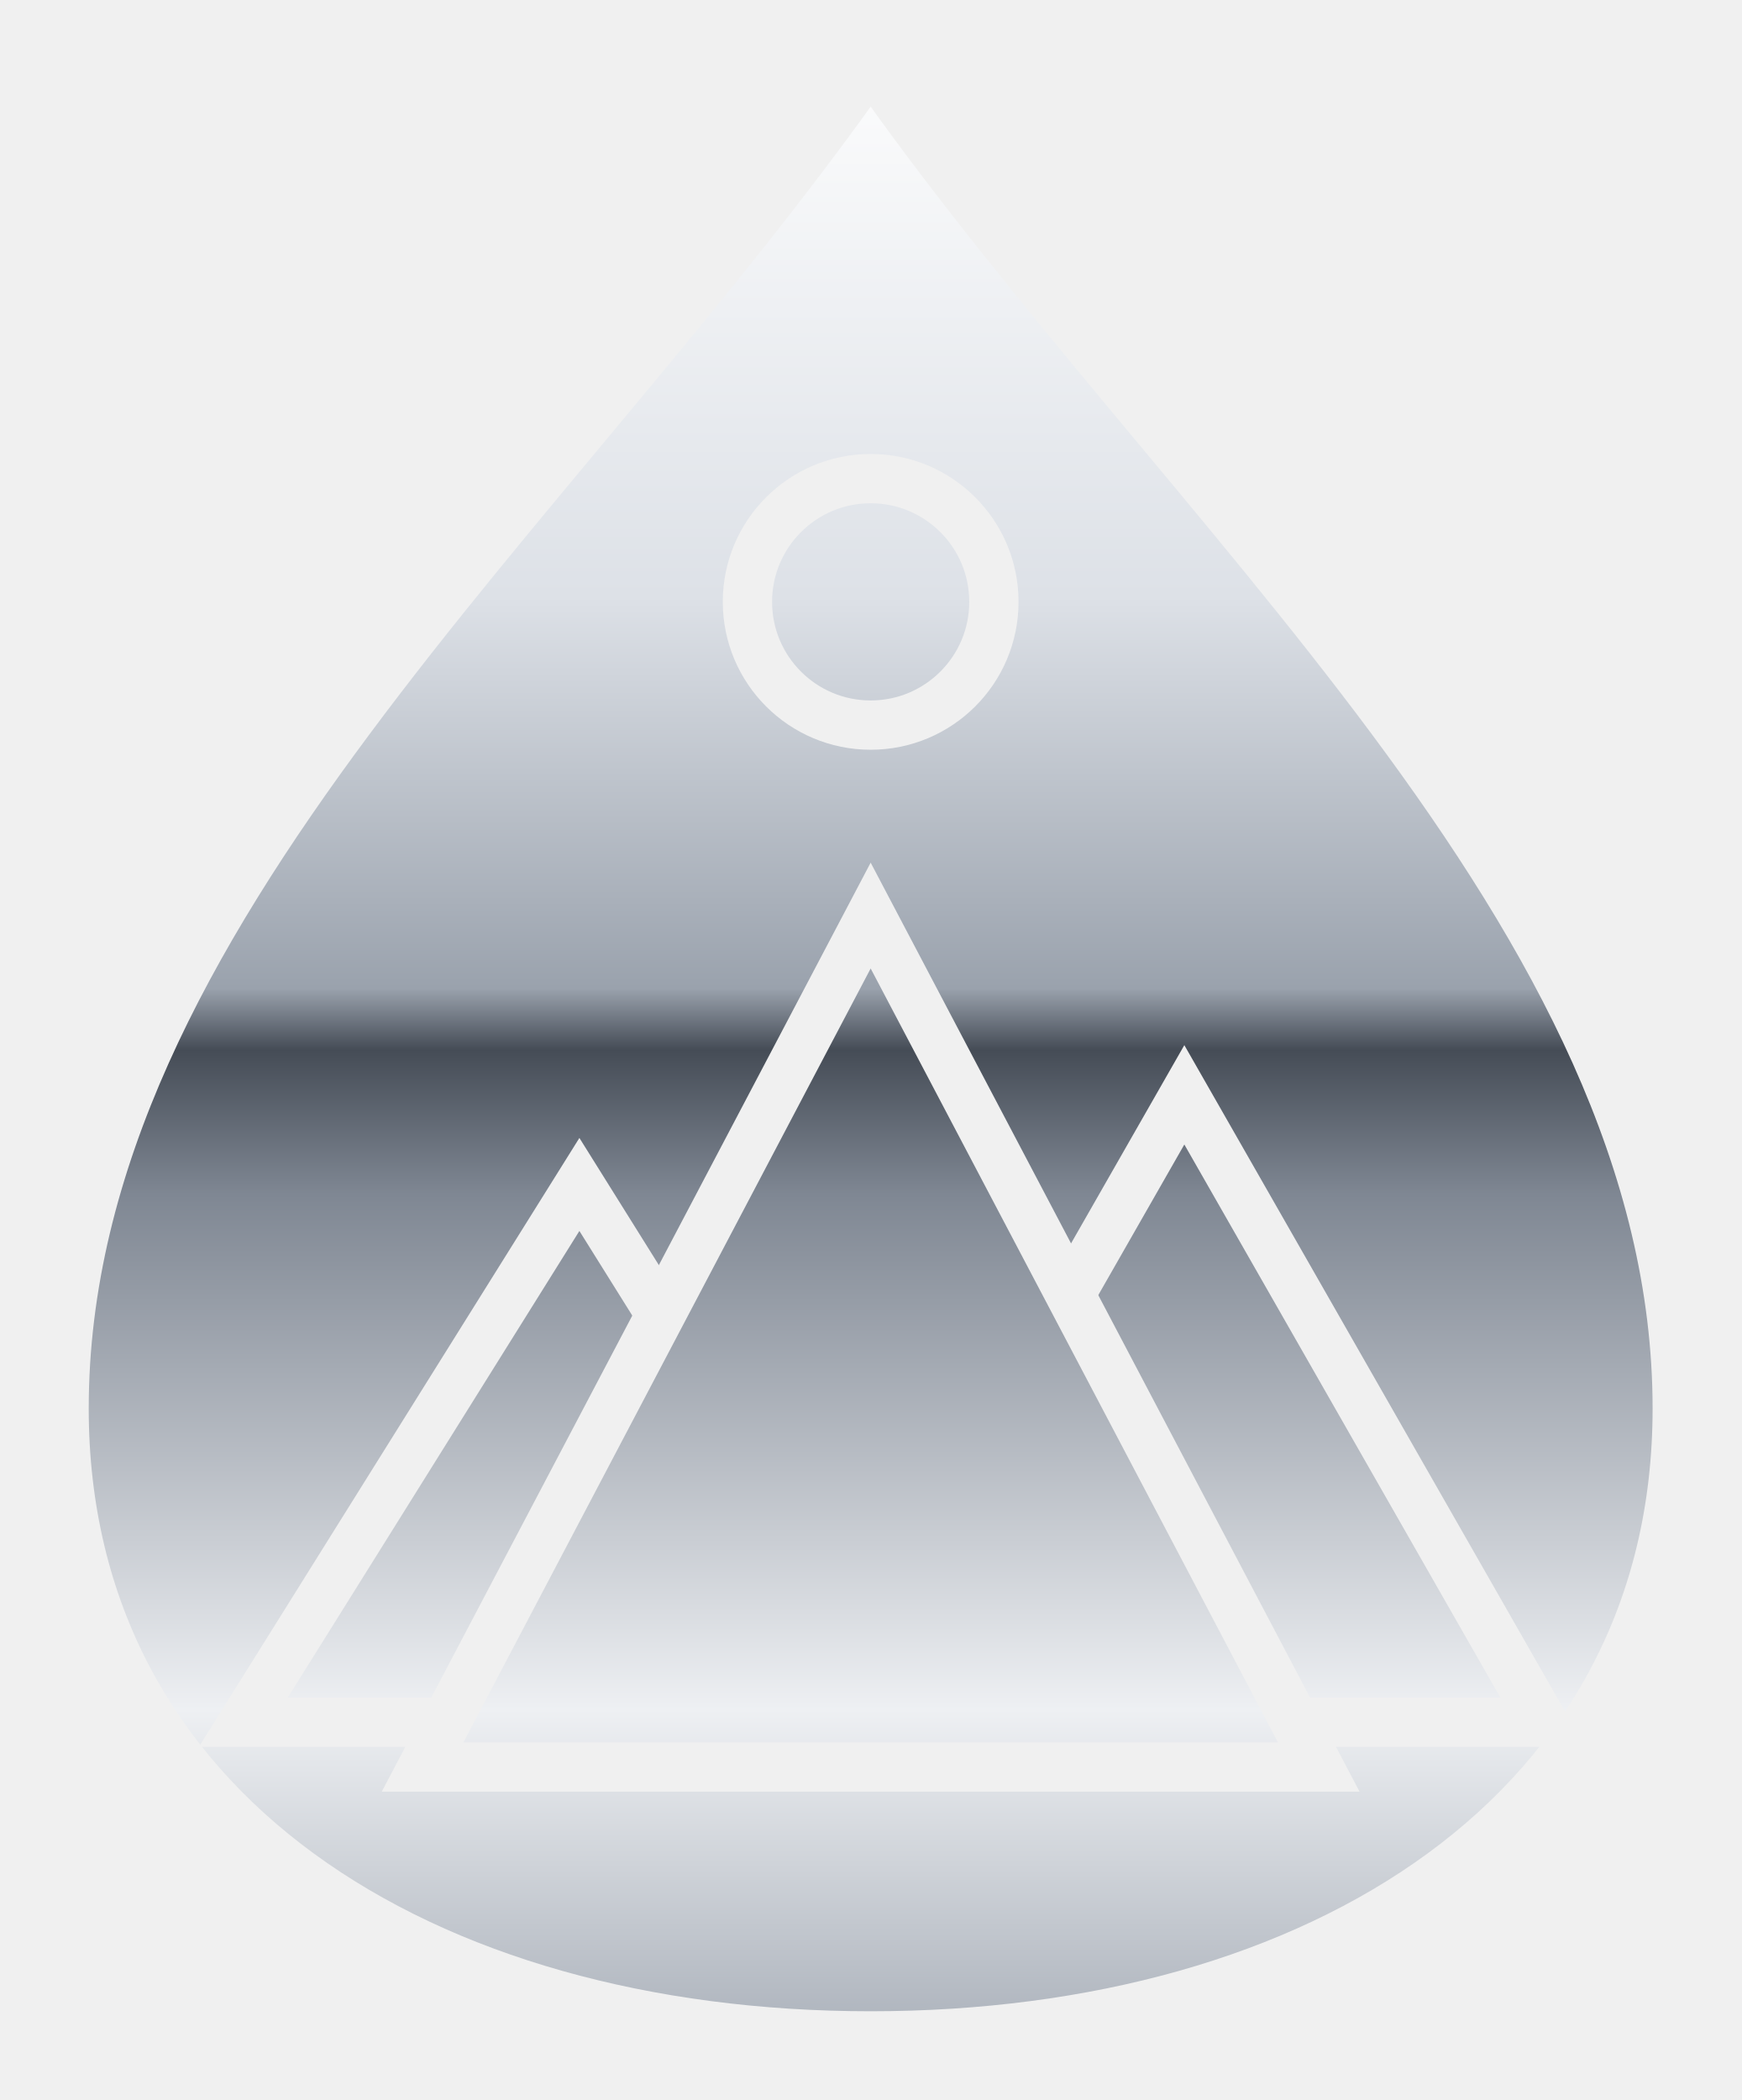
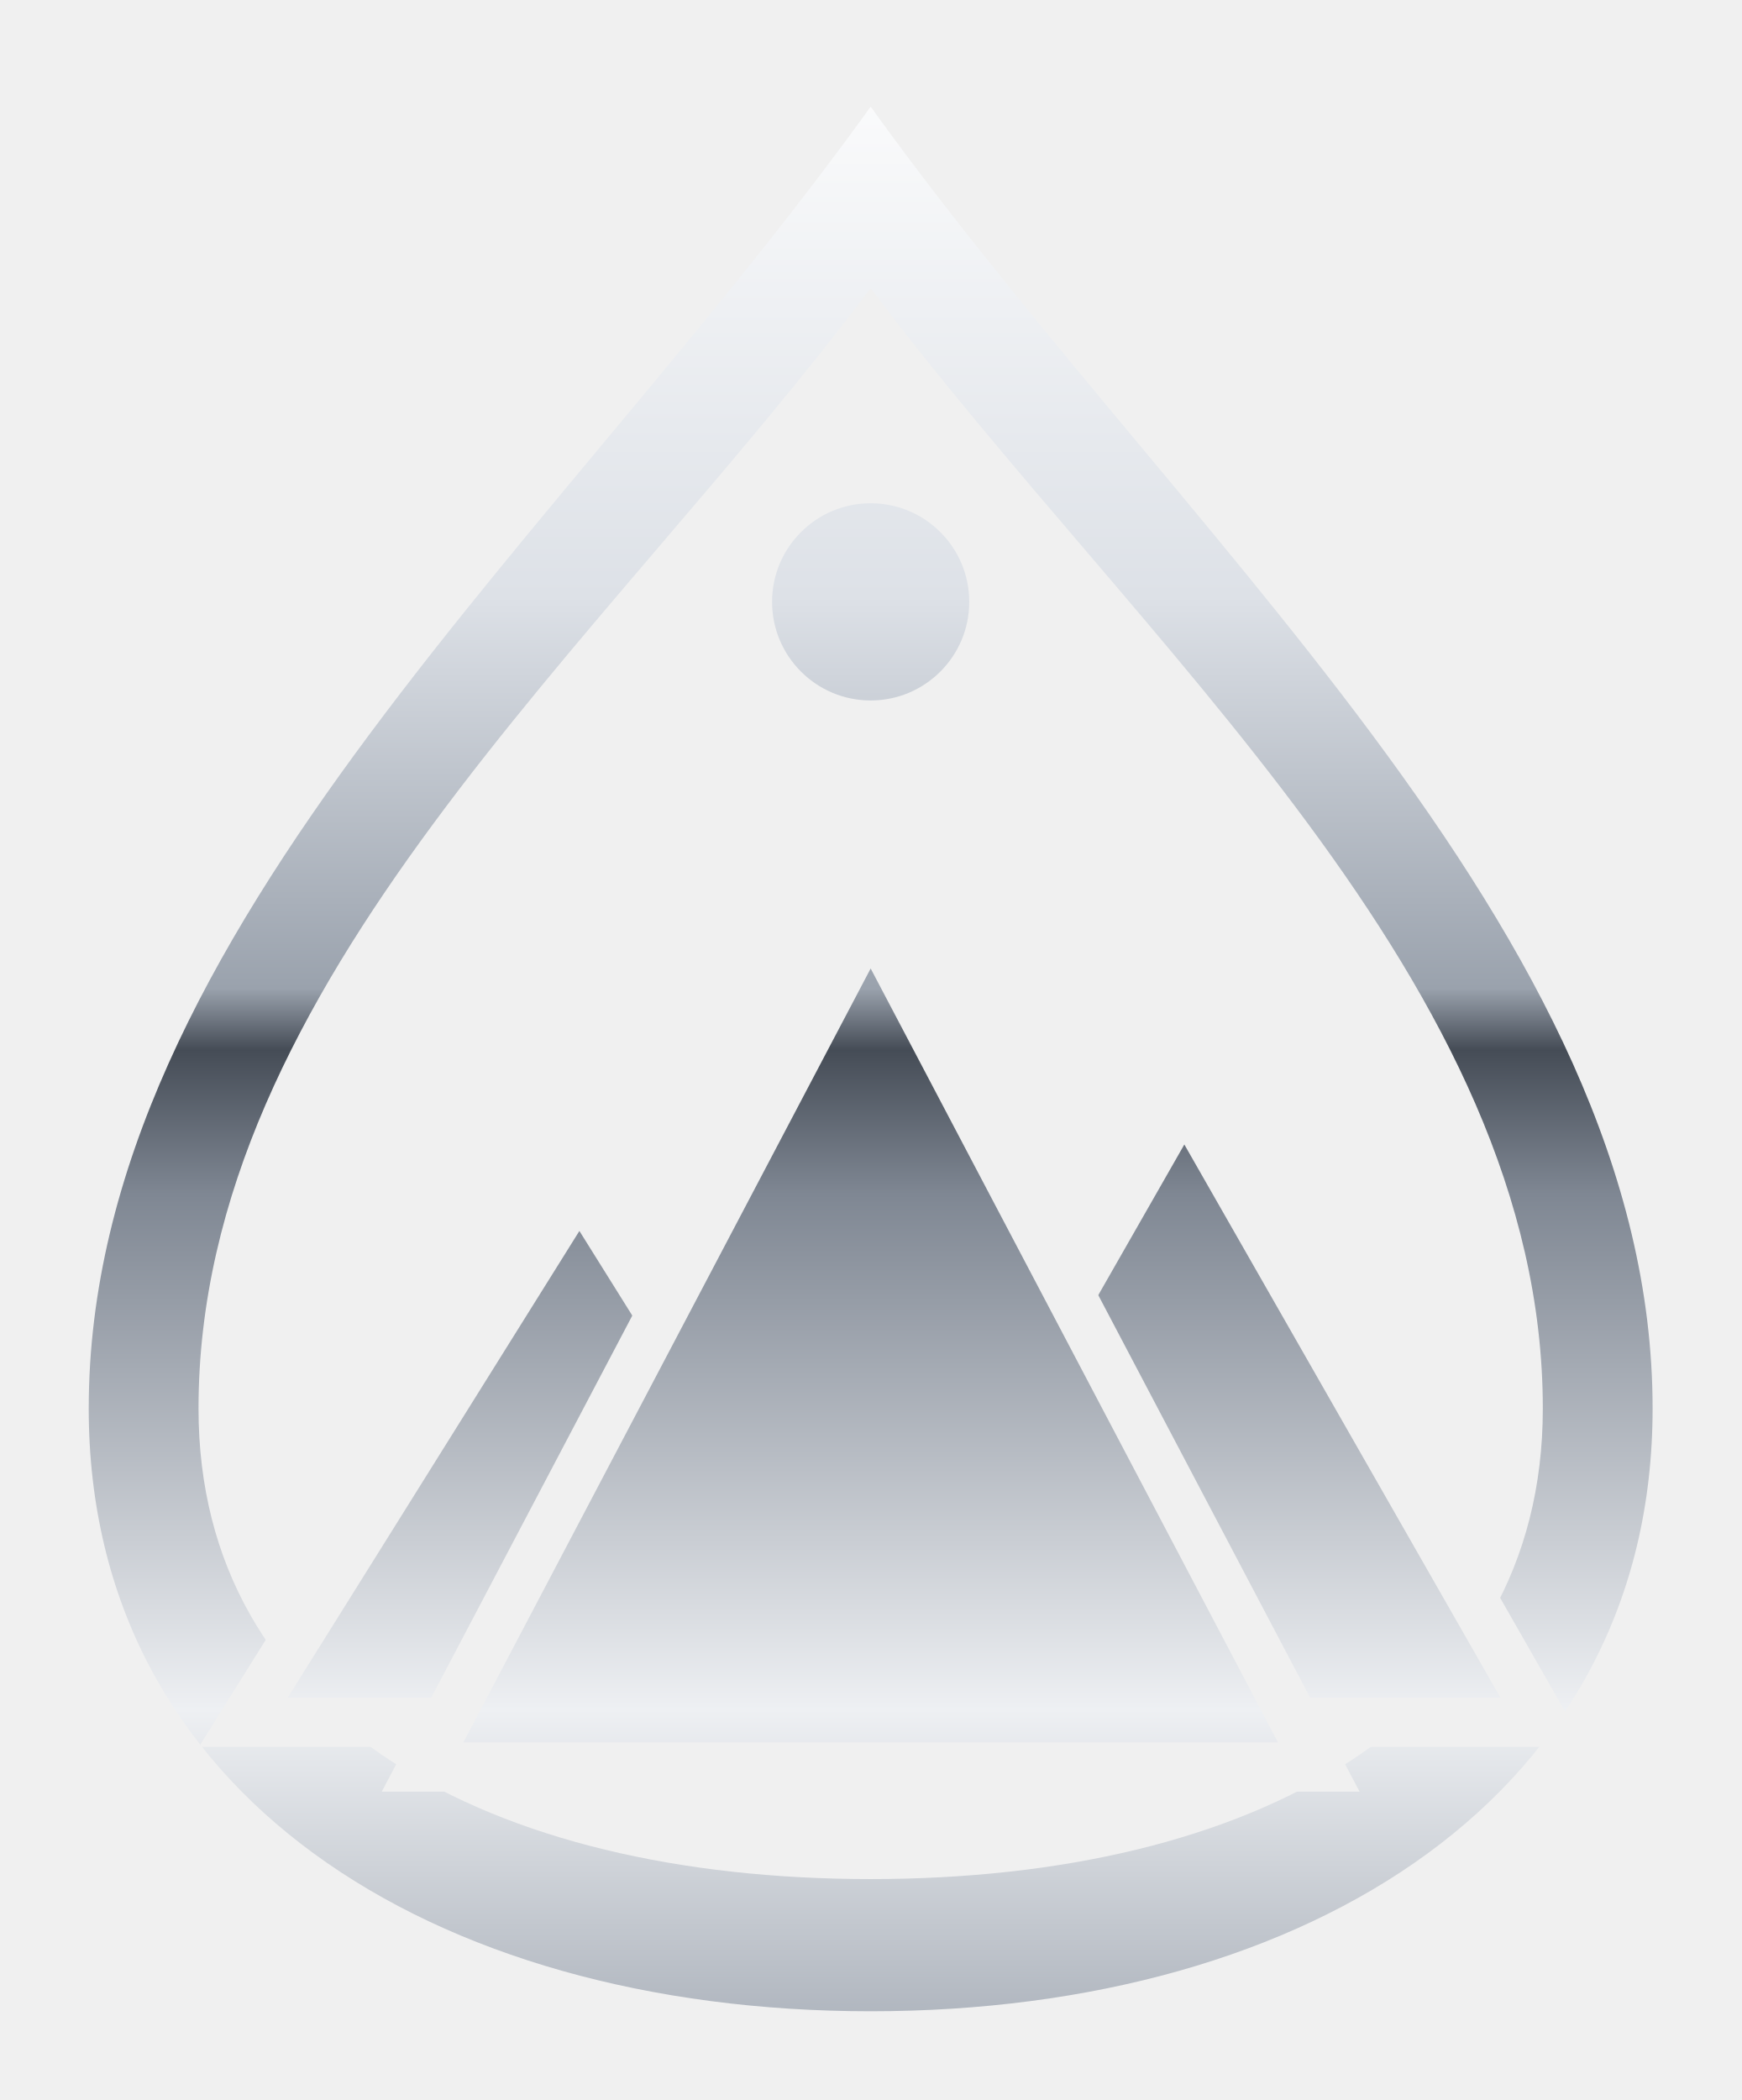
<svg xmlns="http://www.w3.org/2000/svg" viewBox="11.14 3.14 77.72 93.72" width="77.72" height="93.72">
  <defs>
    <mask id="knock" maskUnits="userSpaceOnUse" x="-1000" y="-1000" width="3000" height="3000">
      <path d="M50 6 C64 26 86 44 86 66 C86 84 70 94 50 94 C30 94 14 84 14 66 C14 44 36 26 50 6 Z" fill="#fff" stroke="#000" stroke-width="2.2" />
-       <path d="M50 16 C62 32 80 47 80 66 C80 80 67 87 50 87 C33 87 20 80 20 66 C20 47 38 32 50 16 Z" fill="none" />
+       <path d="M50 16 C62 32 80 47 80 66 C80 80 67 87 50 87 C33 87 20 80 20 66 C20 47 38 32 50 16 Z" fill="#000" />
      <circle cx="50" cy="30" r="5.5" fill="#fff" stroke="#000" stroke-width="2.2" />
      <path d="M22 80 L37 56 L52 80 Z M48 80 L64 52 L80 80 Z" fill="#fff" stroke="#000" stroke-width="2.2" />
      <path d="M30 82 L50 44 L70 82 Z" fill="#fff" stroke="#000" stroke-width="2.2" />
    </mask>
    <linearGradient id="cr" gradientUnits="userSpaceOnUse" x1="0" y1="4" x2="0" y2="96">
      <stop offset="0" stop-color="#ffffff" />
      <stop offset=".28" stop-color="#dde1e7" />
      <stop offset=".47" stop-color="#9aa2ad" />
      <stop offset=".5" stop-color="#454c56" />
      <stop offset=".57" stop-color="#7f8793" />
      <stop offset=".82" stop-color="#eef0f3" />
      <stop offset="1" stop-color="#a3aab4" />
    </linearGradient>
  </defs>
  <g mask="url(#knock)">
    <path d="M50 6 C64 26 86 44 86 66 C86 84 70 94 50 94 C30 94 14 84 14 66 C14 44 36 26 50 6 Z" fill="url(#cr)" />
    <path d="M50 16 C62 32 80 47 80 66 C80 80 67 87 50 87 C33 87 20 80 20 66 C20 47 38 32 50 16 Z" fill="none" />
    <circle cx="50" cy="30" r="5.5" fill="url(#cr)" />
    <path d="M22 80 L37 56 L52 80 Z M48 80 L64 52 L80 80 Z" fill="url(#cr)" />
    <path d="M30 82 L50 44 L70 82 Z" fill="url(#cr)" />
  </g>
</svg>
